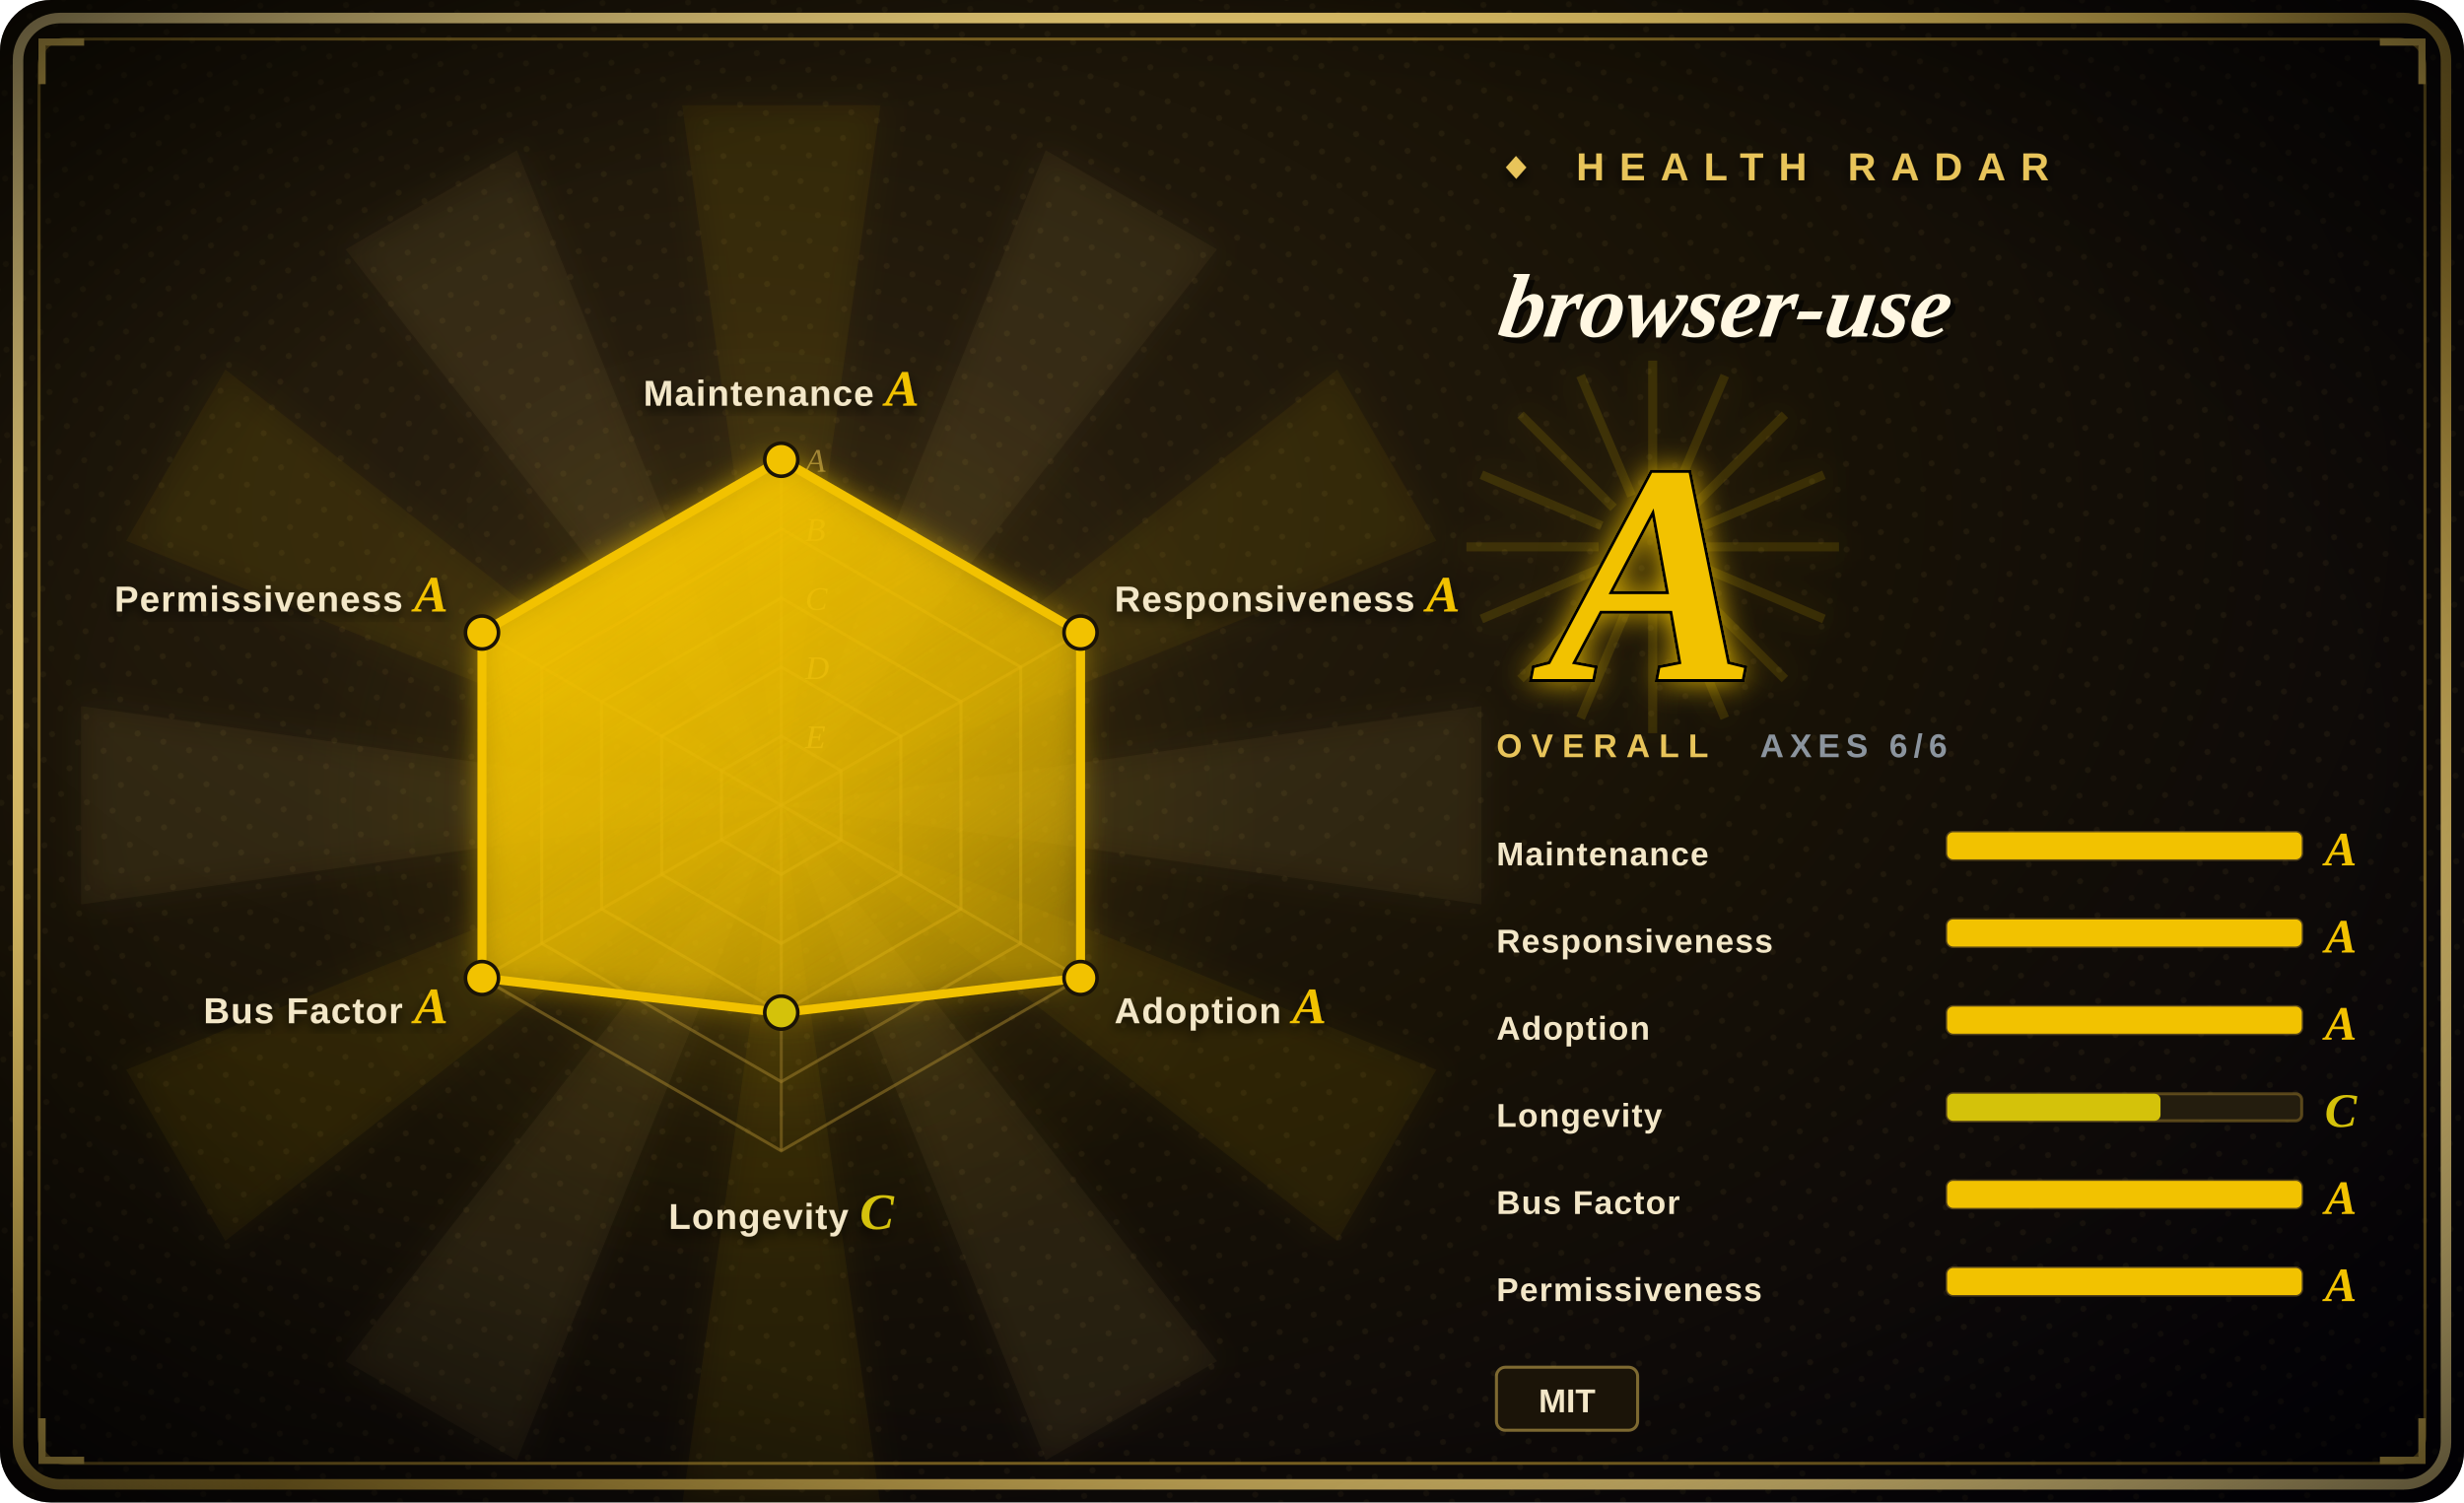
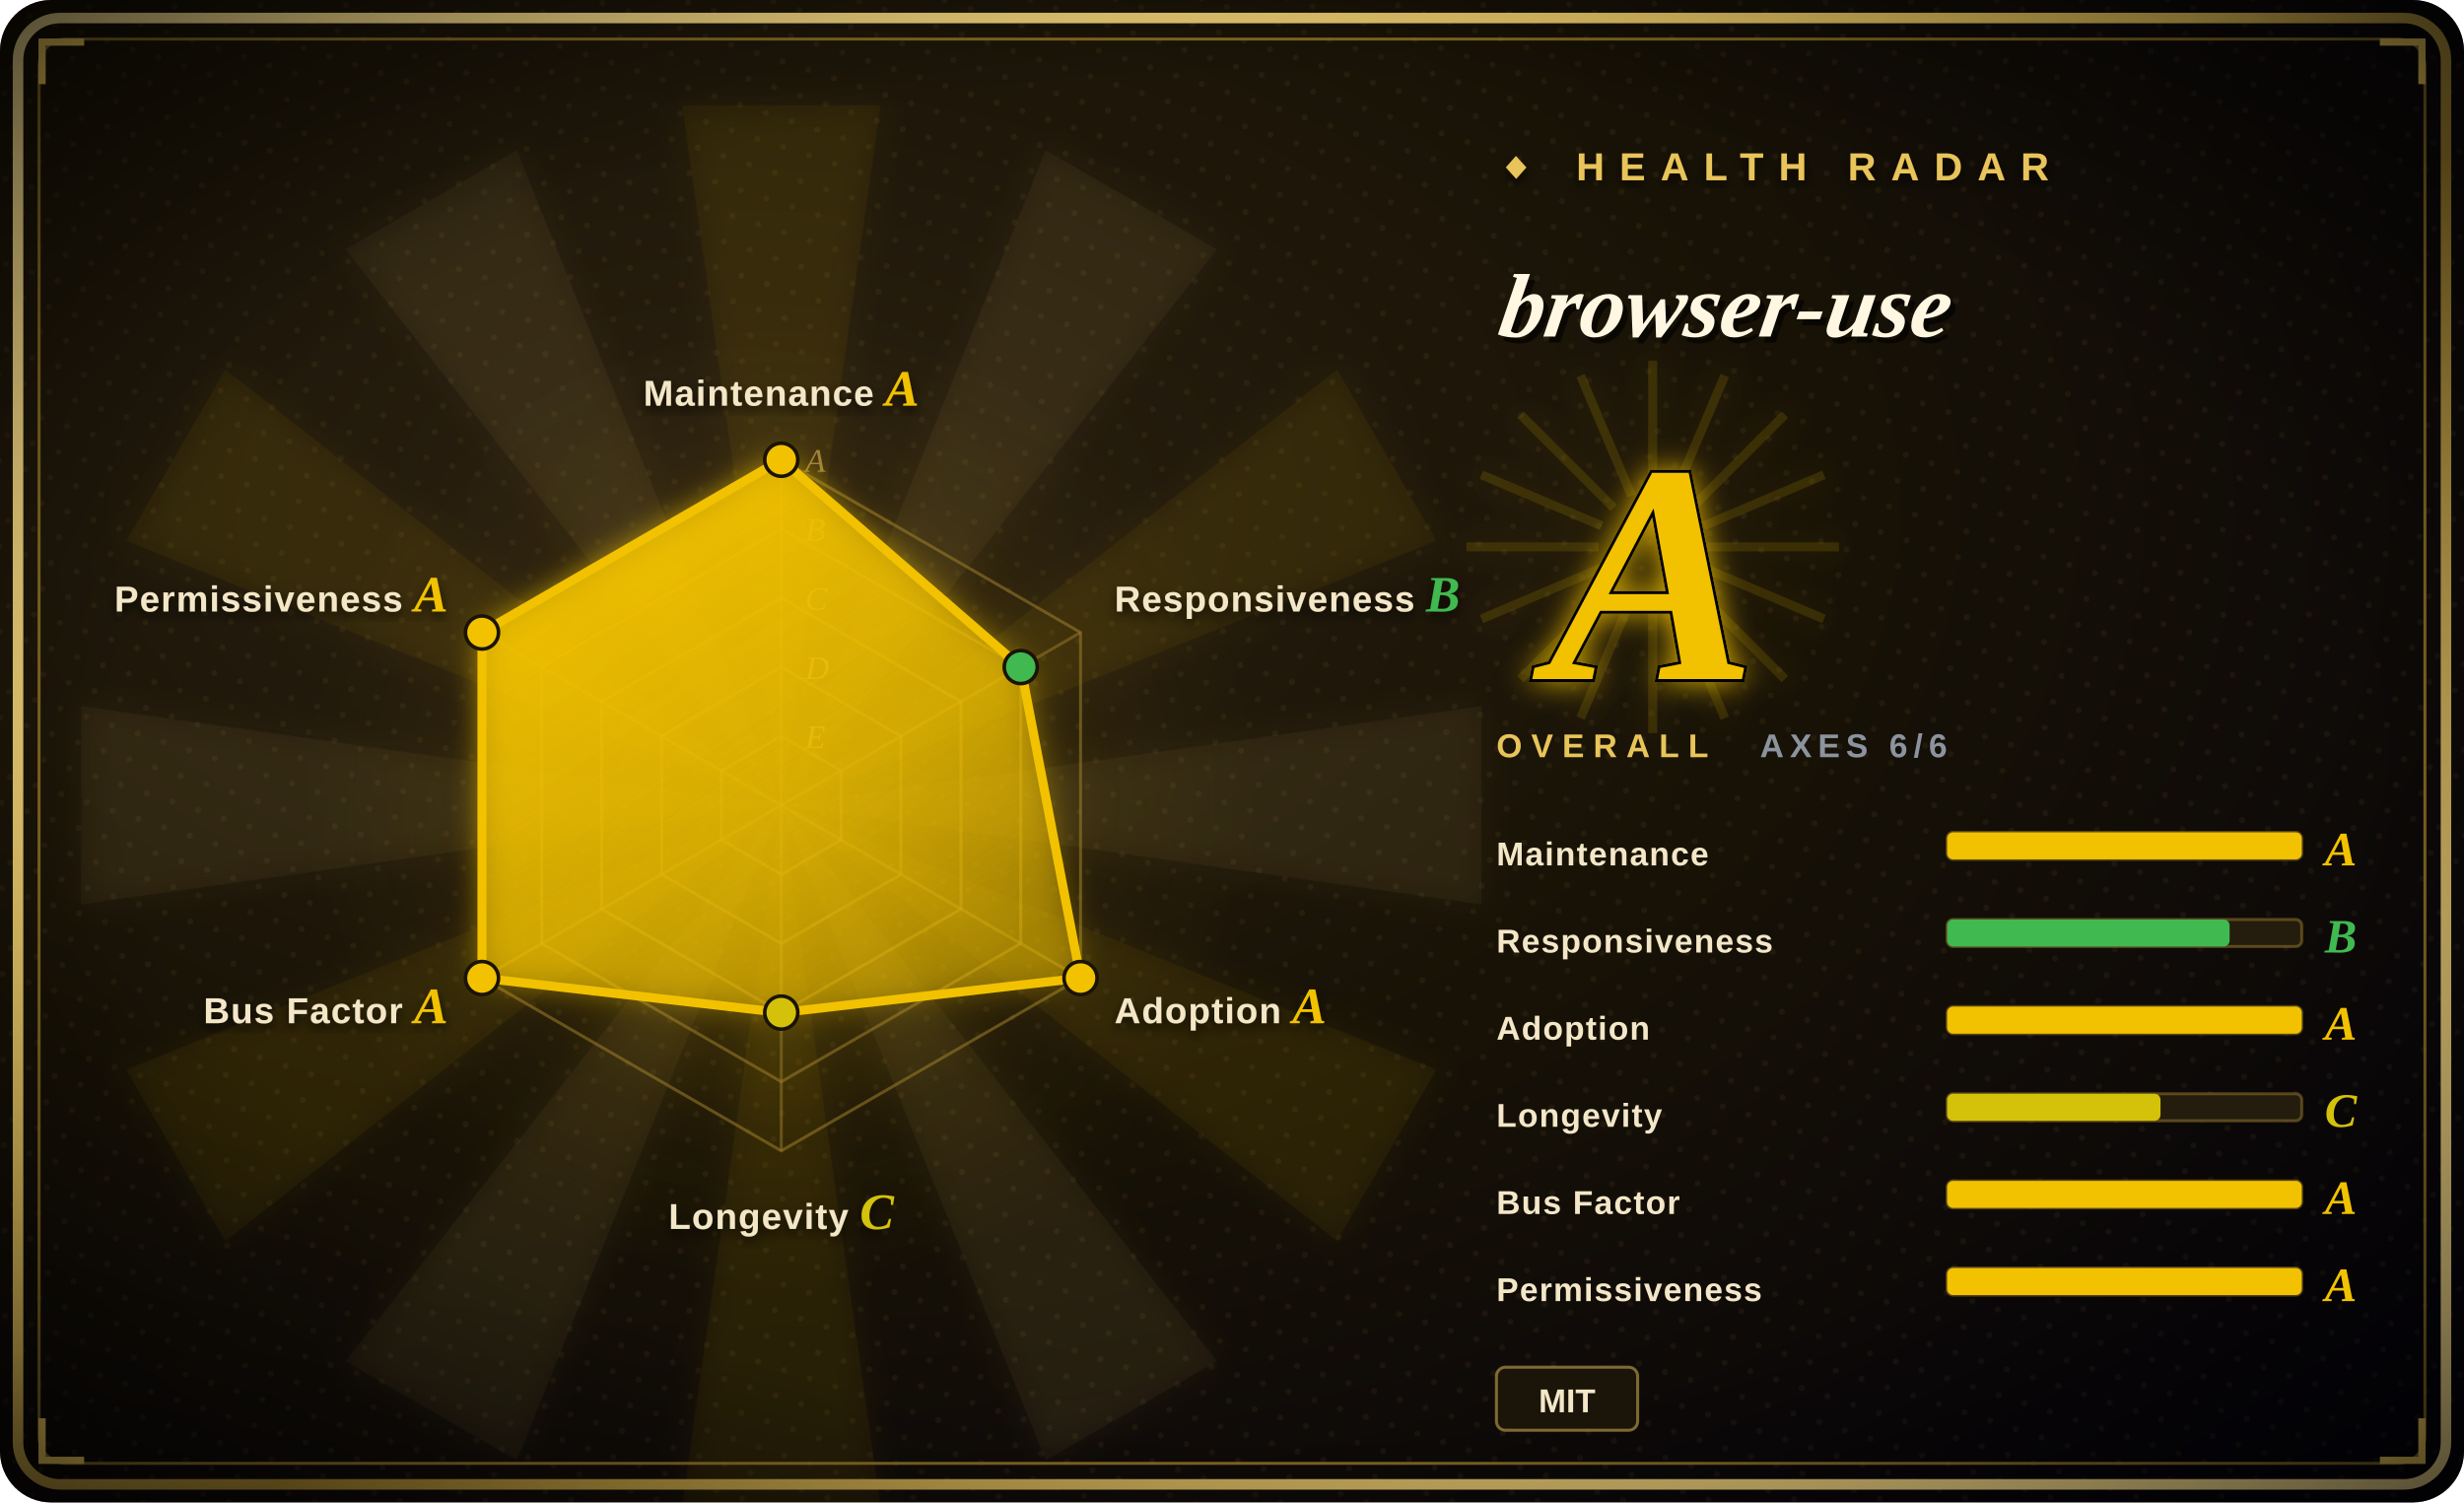
<svg xmlns="http://www.w3.org/2000/svg" width="820" height="500" viewBox="0 0 820 500">
  <defs>
    <radialGradient id="bg" cx="30%" cy="34%" r="90%">
      <stop offset="0%" stop-color="#2a2010" />
      <stop offset="48%" stop-color="#181206" />
      <stop offset="100%" stop-color="#05030a" />
    </radialGradient>
    <radialGradient id="vig" cx="50%" cy="50%" r="72%">
      <stop offset="62%" stop-color="#000000" stop-opacity="0" />
      <stop offset="100%" stop-color="#000000" stop-opacity="0.72" />
    </radialGradient>
    <linearGradient id="frame" x1="0" y1="0" x2="1" y2="1">
      <stop offset="0%" stop-color="#f6dd92" />
      <stop offset="45%" stop-color="#E8C45A" />
      <stop offset="55%" stop-color="#9c7d2a" />
      <stop offset="100%" stop-color="#f6dd92" />
    </linearGradient>
    <linearGradient id="poly" x1="0" y1="0" x2="0.7" y2="1">
      <stop offset="0%" stop-color="#F2C200" stop-opacity="0.92" />
      <stop offset="100%" stop-color="#F2C200" stop-opacity="0.34" />
    </linearGradient>
    <radialGradient id="halo" cx="50%" cy="50%" r="50%">
      <stop offset="0%" stop-color="#F2C200" stop-opacity="0.34" />
      <stop offset="68%" stop-color="#F2C200" stop-opacity="0.04" />
      <stop offset="100%" stop-color="#F2C200" stop-opacity="0" />
    </radialGradient>
    <filter id="glow" x="-60%" y="-60%" width="220%" height="220%">
      <feGaussianBlur stdDeviation="5" result="b" />
      <feMerge>
        <feMergeNode in="b" />
        <feMergeNode in="SourceGraphic" />
      </feMerge>
    </filter>
    <filter id="soft" x="-30%" y="-30%" width="160%" height="160%">
      <feDropShadow dx="0" dy="2" stdDeviation="2" flood-color="#000" flood-opacity="0.7" />
    </filter>
    <pattern id="halftone" width="9" height="9" patternUnits="userSpaceOnUse" patternTransform="rotate(18)">
      <circle cx="2" cy="2" r="1" fill="#E8C45A" fill-opacity="0.06" />
    </pattern>
  </defs>
  <rect width="820" height="500" rx="17" fill="url(#bg)" />
  <rect width="820" height="500" rx="17" fill="url(#halftone)" />
  <g opacity="0.5" filter="url(#glow)">
    <path d="M260,268 L493,235 L493,301 Z" fill="#E8C45A" fill-opacity="0.10" />
    <path d="M260,268 L478,356 L445,413 Z" fill="#F2C200" fill-opacity="0.10" />
    <path d="M260,268 L405,453 L348,486 Z" fill="#E8C45A" fill-opacity="0.10" />
    <path d="M260,268 L293,501 L227,501 Z" fill="#F2C200" fill-opacity="0.10" />
    <path d="M260,268 L172,486 L115,453 Z" fill="#E8C45A" fill-opacity="0.10" />
    <path d="M260,268 L75,413 L42,356 Z" fill="#F2C200" fill-opacity="0.10" />
    <path d="M260,268 L27,301 L27,235 Z" fill="#E8C45A" fill-opacity="0.10" />
    <path d="M260,268 L42,180 L75,123 Z" fill="#F2C200" fill-opacity="0.10" />
    <path d="M260,268 L115,83 L172,50 Z" fill="#E8C45A" fill-opacity="0.10" />
    <path d="M260,268 L227,35 L293,35 Z" fill="#F2C200" fill-opacity="0.10" />
    <path d="M260,268 L348,50 L405,83 Z" fill="#E8C45A" fill-opacity="0.10" />
    <path d="M260,268 L445,123 L478,180 Z" fill="#F2C200" fill-opacity="0.10" />
  </g>
  <circle cx="260" cy="268" r="161" fill="url(#halo)" />
  <rect x="6" y="6" width="808" height="488" rx="14" fill="none" stroke="url(#frame)" stroke-width="3.5" />
  <rect x="13" y="13" width="794" height="474" rx="9" fill="none" stroke="#9c7d2a" stroke-width="1" stroke-opacity="0.8" />
  <path d="M14,28 L14,14 L28,14" fill="none" stroke="#E8C45A" stroke-width="2.4" />
  <path d="M806,28 L806,14 L792,14" fill="none" stroke="#E8C45A" stroke-width="2.4" />
  <path d="M14,472 L14,486 L28,486" fill="none" stroke="#E8C45A" stroke-width="2.4" />
  <path d="M806,472 L806,486 L792,486" fill="none" stroke="#E8C45A" stroke-width="2.4" />
  <rect width="820" height="500" rx="17" fill="url(#vig)" />
  <polygon points="260.0,153.0 359.6,210.5 359.6,325.5 260.0,383.0 160.4,325.5 160.4,210.5" fill="none" stroke="#9c7d2a" stroke-opacity="0.55" stroke-width="1" />
  <polygon points="260.0,176.0 339.7,222.0 339.7,314.0 260.0,360.0 180.3,314.0 180.3,222.0" fill="none" stroke="#9c7d2a" stroke-opacity="0.55" stroke-width="1" />
  <polygon points="260.0,199.0 319.8,233.5 319.8,302.5 260.0,337.0 200.2,302.5 200.2,233.5" fill="none" stroke="#9c7d2a" stroke-opacity="0.55" stroke-width="1" />
  <polygon points="260.0,222.0 299.8,245.0 299.8,291.0 260.0,314.0 220.2,291.0 220.2,245.0" fill="none" stroke="#9c7d2a" stroke-opacity="0.55" stroke-width="1" />
  <polygon points="260.0,245.0 279.9,256.5 279.9,279.5 260.0,291.0 240.1,279.5 240.1,256.5" fill="none" stroke="#9c7d2a" stroke-opacity="0.55" stroke-width="1" />
  <line x1="260" y1="268" x2="260.0" y2="153.0" stroke="#9c7d2a" stroke-opacity="0.5" stroke-width="1" />
  <line x1="260" y1="268" x2="359.6" y2="210.5" stroke="#9c7d2a" stroke-opacity="0.5" stroke-width="1" />
  <line x1="260" y1="268" x2="359.6" y2="325.5" stroke="#9c7d2a" stroke-opacity="0.5" stroke-width="1" />
  <line x1="260" y1="268" x2="260.0" y2="383.0" stroke="#9c7d2a" stroke-opacity="0.5" stroke-width="1" />
  <line x1="260" y1="268" x2="160.4" y2="325.5" stroke="#9c7d2a" stroke-opacity="0.5" stroke-width="1" />
  <line x1="260" y1="268" x2="160.4" y2="210.5" stroke="#9c7d2a" stroke-opacity="0.5" stroke-width="1" />
  <text x="268" y="157.0" font-size="11" font-style="italic" fill="#E8C45A" fill-opacity="0.55" font-family="'Georgia','Times New Roman',serif">A</text>
  <text x="268" y="180.0" font-size="11" font-style="italic" fill="#E8C45A" fill-opacity="0.55" font-family="'Georgia','Times New Roman',serif">B</text>
  <text x="268" y="203.0" font-size="11" font-style="italic" fill="#E8C45A" fill-opacity="0.55" font-family="'Georgia','Times New Roman',serif">C</text>
  <text x="268" y="226.0" font-size="11" font-style="italic" fill="#E8C45A" fill-opacity="0.55" font-family="'Georgia','Times New Roman',serif">D</text>
  <text x="268" y="249.0" font-size="11" font-style="italic" fill="#E8C45A" fill-opacity="0.55" font-family="'Georgia','Times New Roman',serif">E</text>
-   <polygon points="260.0,153.0 359.6,210.5 359.6,325.5 260.0,337.0 160.4,325.5 160.4,210.5" fill="url(#poly)" filter="url(#glow)" />
-   <line x1="260.0" y1="153.0" x2="359.6" y2="210.5" stroke="#F2C200" stroke-width="3" />
-   <line x1="359.6" y1="210.5" x2="359.6" y2="325.5" stroke="#F2C200" stroke-width="3" />
+   <polygon points="260.0,153.0 339.7,222.0 359.6,325.5 260.0,337.0 160.4,325.5 160.4,210.5" fill="url(#poly)" filter="url(#glow)" />
+   <line x1="260.0" y1="153.0" x2="339.7" y2="222.0" stroke="#F2C200" stroke-width="3" />
+   <line x1="339.7" y1="222.0" x2="359.6" y2="325.5" stroke="#F2C200" stroke-width="3" />
  <line x1="359.6" y1="325.5" x2="260.0" y2="337.0" stroke="#F2C200" stroke-width="3" />
  <line x1="260.0" y1="337.0" x2="160.4" y2="325.5" stroke="#F2C200" stroke-width="3" />
  <line x1="160.4" y1="325.5" x2="160.4" y2="210.5" stroke="#F2C200" stroke-width="3" />
  <line x1="160.4" y1="210.5" x2="260.0" y2="153.0" stroke="#F2C200" stroke-width="3" />
  <circle cx="260.0" cy="153.0" r="5.5" fill="#F2C200" stroke="#1a1306" stroke-width="1.2" />
-   <circle cx="359.6" cy="210.5" r="5.5" fill="#F2C200" stroke="#1a1306" stroke-width="1.2" />
+   <circle cx="339.7" cy="222.0" r="5.5" fill="#3FB950" stroke="#1a1306" stroke-width="1.2" />
  <circle cx="359.6" cy="325.5" r="5.5" fill="#F2C200" stroke="#1a1306" stroke-width="1.2" />
  <circle cx="260.0" cy="337.0" r="5.5" fill="#D4C20A" stroke="#1a1306" stroke-width="1.2" />
  <circle cx="160.4" cy="325.5" r="5.5" fill="#F2C200" stroke="#1a1306" stroke-width="1.2" />
  <circle cx="160.4" cy="210.5" r="5.5" fill="#F2C200" stroke="#1a1306" stroke-width="1.2" />
  <text x="260.0" y="135.0" font-size="12" font-weight="900" fill="#f3e7c8" text-anchor="middle" font-family="'Arial Black','Helvetica Neue',Arial,sans-serif" letter-spacing="0.4" filter="url(#soft)">Maintenance <tspan fill="#F2C200" font-family="'Georgia','Times New Roman',serif" font-style="italic" font-size="17">A</tspan>
  </text>
-   <text x="370.9" y="203.5" font-size="12" font-weight="900" fill="#f3e7c8" text-anchor="start" font-family="'Arial Black','Helvetica Neue',Arial,sans-serif" letter-spacing="0.4" filter="url(#soft)">Responsiveness <tspan fill="#F2C200" font-family="'Georgia','Times New Roman',serif" font-style="italic" font-size="17">A</tspan>
+   <text x="370.9" y="203.5" font-size="12" font-weight="900" fill="#f3e7c8" text-anchor="start" font-family="'Arial Black','Helvetica Neue',Arial,sans-serif" letter-spacing="0.4" filter="url(#soft)">Responsiveness <tspan fill="#3FB950" font-family="'Georgia','Times New Roman',serif" font-style="italic" font-size="17">B</tspan>
  </text>
  <text x="370.9" y="340.5" font-size="12" font-weight="900" fill="#f3e7c8" text-anchor="start" font-family="'Arial Black','Helvetica Neue',Arial,sans-serif" letter-spacing="0.4" filter="url(#soft)">Adoption <tspan fill="#F2C200" font-family="'Georgia','Times New Roman',serif" font-style="italic" font-size="17">A</tspan>
  </text>
  <text x="260.0" y="409.0" font-size="12" font-weight="900" fill="#f3e7c8" text-anchor="middle" font-family="'Arial Black','Helvetica Neue',Arial,sans-serif" letter-spacing="0.4" filter="url(#soft)">Longevity <tspan fill="#D4C20A" font-family="'Georgia','Times New Roman',serif" font-style="italic" font-size="17">C</tspan>
  </text>
  <text x="149.1" y="340.5" font-size="12" font-weight="900" fill="#f3e7c8" text-anchor="end" font-family="'Arial Black','Helvetica Neue',Arial,sans-serif" letter-spacing="0.4" filter="url(#soft)">Bus Factor <tspan fill="#F2C200" font-family="'Georgia','Times New Roman',serif" font-style="italic" font-size="17">A</tspan>
  </text>
  <text x="149.1" y="203.5" font-size="12" font-weight="900" fill="#f3e7c8" text-anchor="end" font-family="'Arial Black','Helvetica Neue',Arial,sans-serif" letter-spacing="0.4" filter="url(#soft)">Permissiveness <tspan fill="#F2C200" font-family="'Georgia','Times New Roman',serif" font-style="italic" font-size="17">A</tspan>
  </text>
  <text x="498" y="60" font-size="13" letter-spacing="5" fill="#E8C45A" font-weight="900" font-family="'Arial Black','Helvetica Neue',Arial,sans-serif" filter="url(#soft)">◆ HEALTH RADAR</text>
  <g transform="translate(498,112) skewX(-9)">
    <text x="2" y="2" font-size="30" font-weight="900" font-style="italic" fill="#000" fill-opacity="0.6" font-family="'Georgia','Times New Roman',serif">browser-use</text>
    <text x="0" y="0" font-size="30" font-weight="900" font-style="italic" fill="#fff7e2" font-family="'Georgia','Times New Roman',serif">browser-use</text>
  </g>
  <line x1="498" y1="124" x2="648" y2="124" stroke="url(#frame)" stroke-width="2" />
  <g opacity="0.85" filter="url(#glow)">
    <line x1="568" y1="182" x2="612" y2="182" stroke="#F2C200" stroke-opacity="0.16" stroke-width="3" />
    <line x1="567" y1="189" x2="607" y2="206" stroke="#F2C200" stroke-opacity="0.16" stroke-width="3" />
    <line x1="563" y1="195" x2="594" y2="226" stroke="#F2C200" stroke-opacity="0.16" stroke-width="3" />
    <line x1="557" y1="199" x2="574" y2="239" stroke="#F2C200" stroke-opacity="0.16" stroke-width="3" />
    <line x1="550" y1="200" x2="550" y2="244" stroke="#F2C200" stroke-opacity="0.16" stroke-width="3" />
    <line x1="543" y1="199" x2="526" y2="239" stroke="#F2C200" stroke-opacity="0.16" stroke-width="3" />
    <line x1="537" y1="195" x2="506" y2="226" stroke="#F2C200" stroke-opacity="0.16" stroke-width="3" />
    <line x1="533" y1="189" x2="493" y2="206" stroke="#F2C200" stroke-opacity="0.16" stroke-width="3" />
    <line x1="532" y1="182" x2="488" y2="182" stroke="#F2C200" stroke-opacity="0.16" stroke-width="3" />
    <line x1="533" y1="175" x2="493" y2="158" stroke="#F2C200" stroke-opacity="0.16" stroke-width="3" />
    <line x1="537" y1="169" x2="506" y2="138" stroke="#F2C200" stroke-opacity="0.16" stroke-width="3" />
    <line x1="543" y1="165" x2="526" y2="125" stroke="#F2C200" stroke-opacity="0.16" stroke-width="3" />
    <line x1="550" y1="164" x2="550" y2="120" stroke="#F2C200" stroke-opacity="0.16" stroke-width="3" />
    <line x1="557" y1="165" x2="574" y2="125" stroke="#F2C200" stroke-opacity="0.16" stroke-width="3" />
    <line x1="563" y1="169" x2="594" y2="138" stroke="#F2C200" stroke-opacity="0.16" stroke-width="3" />
    <line x1="567" y1="175" x2="607" y2="158" stroke="#F2C200" stroke-opacity="0.16" stroke-width="3" />
  </g>
  <text x="550" y="226" font-size="104" font-weight="900" font-style="italic" text-anchor="middle" fill="#F2C200" stroke="#000" stroke-width="2" paint-order="stroke" font-family="'Georgia','Times New Roman',serif" filter="url(#glow)">A</text>
  <text x="498" y="252" font-size="11" letter-spacing="3" fill="#E8C45A" font-family="'Arial Black','Helvetica Neue',Arial,sans-serif" font-weight="900">OVERALL</text>
  <text x="648" y="252" font-size="11" letter-spacing="2" fill="#8B949E" font-family="'Arial Black','Helvetica Neue',Arial,sans-serif" font-weight="900" text-anchor="end">AXES 6/6</text>
  <text x="498" y="288" font-size="11" font-weight="900" fill="#f3e7c8" font-family="'Arial Black','Helvetica Neue',Arial,sans-serif" letter-spacing="0.4">Maintenance</text>
  <rect x="648" y="277" width="118" height="9" rx="2" fill="#241d0e" stroke="#9c7d2a" stroke-opacity="0.5" />
  <rect x="648" y="277" width="118" height="9" rx="2" fill="#F2C200" />
  <text x="779" y="288" font-size="16" font-weight="900" font-style="italic" fill="#F2C200" font-family="'Georgia','Times New Roman',serif" text-anchor="middle">A</text>
  <text x="498" y="317" font-size="11" font-weight="900" fill="#f3e7c8" font-family="'Arial Black','Helvetica Neue',Arial,sans-serif" letter-spacing="0.4">Responsiveness</text>
  <rect x="648" y="306" width="118" height="9" rx="2" fill="#241d0e" stroke="#9c7d2a" stroke-opacity="0.5" />
-   <rect x="648" y="306" width="118" height="9" rx="2" fill="#F2C200" />
-   <text x="779" y="317" font-size="16" font-weight="900" font-style="italic" fill="#F2C200" font-family="'Georgia','Times New Roman',serif" text-anchor="middle">A</text>
+   <rect x="648" y="306" width="94" height="9" rx="2" fill="#3FB950" />
+   <text x="779" y="317" font-size="16" font-weight="900" font-style="italic" fill="#3FB950" font-family="'Georgia','Times New Roman',serif" text-anchor="middle">B</text>
  <text x="498" y="346" font-size="11" font-weight="900" fill="#f3e7c8" font-family="'Arial Black','Helvetica Neue',Arial,sans-serif" letter-spacing="0.4">Adoption</text>
  <rect x="648" y="335" width="118" height="9" rx="2" fill="#241d0e" stroke="#9c7d2a" stroke-opacity="0.5" />
  <rect x="648" y="335" width="118" height="9" rx="2" fill="#F2C200" />
  <text x="779" y="346" font-size="16" font-weight="900" font-style="italic" fill="#F2C200" font-family="'Georgia','Times New Roman',serif" text-anchor="middle">A</text>
  <text x="498" y="375" font-size="11" font-weight="900" fill="#f3e7c8" font-family="'Arial Black','Helvetica Neue',Arial,sans-serif" letter-spacing="0.4">Longevity</text>
  <rect x="648" y="364" width="118" height="9" rx="2" fill="#241d0e" stroke="#9c7d2a" stroke-opacity="0.5" />
  <rect x="648" y="364" width="71" height="9" rx="2" fill="#D4C20A" />
  <text x="779" y="375" font-size="16" font-weight="900" font-style="italic" fill="#D4C20A" font-family="'Georgia','Times New Roman',serif" text-anchor="middle">C</text>
  <text x="498" y="404" font-size="11" font-weight="900" fill="#f3e7c8" font-family="'Arial Black','Helvetica Neue',Arial,sans-serif" letter-spacing="0.4">Bus Factor</text>
  <rect x="648" y="393" width="118" height="9" rx="2" fill="#241d0e" stroke="#9c7d2a" stroke-opacity="0.5" />
  <rect x="648" y="393" width="118" height="9" rx="2" fill="#F2C200" />
  <text x="779" y="404" font-size="16" font-weight="900" font-style="italic" fill="#F2C200" font-family="'Georgia','Times New Roman',serif" text-anchor="middle">A</text>
  <text x="498" y="433" font-size="11" font-weight="900" fill="#f3e7c8" font-family="'Arial Black','Helvetica Neue',Arial,sans-serif" letter-spacing="0.4">Permissiveness</text>
  <rect x="648" y="422" width="118" height="9" rx="2" fill="#241d0e" stroke="#9c7d2a" stroke-opacity="0.5" />
  <rect x="648" y="422" width="118" height="9" rx="2" fill="#F2C200" />
  <text x="779" y="433" font-size="16" font-weight="900" font-style="italic" fill="#F2C200" font-family="'Georgia','Times New Roman',serif" text-anchor="middle">A</text>
  <rect x="498" y="455" width="47" height="21" rx="3" fill="#1b1408" stroke="#E8C45A" stroke-opacity="0.5" />
  <text x="521.5" y="470" font-size="11" font-weight="700" fill="#f3e7c8" text-anchor="middle" font-family="'Arial Black','Helvetica Neue',Arial,sans-serif">MIT</text>
</svg>
